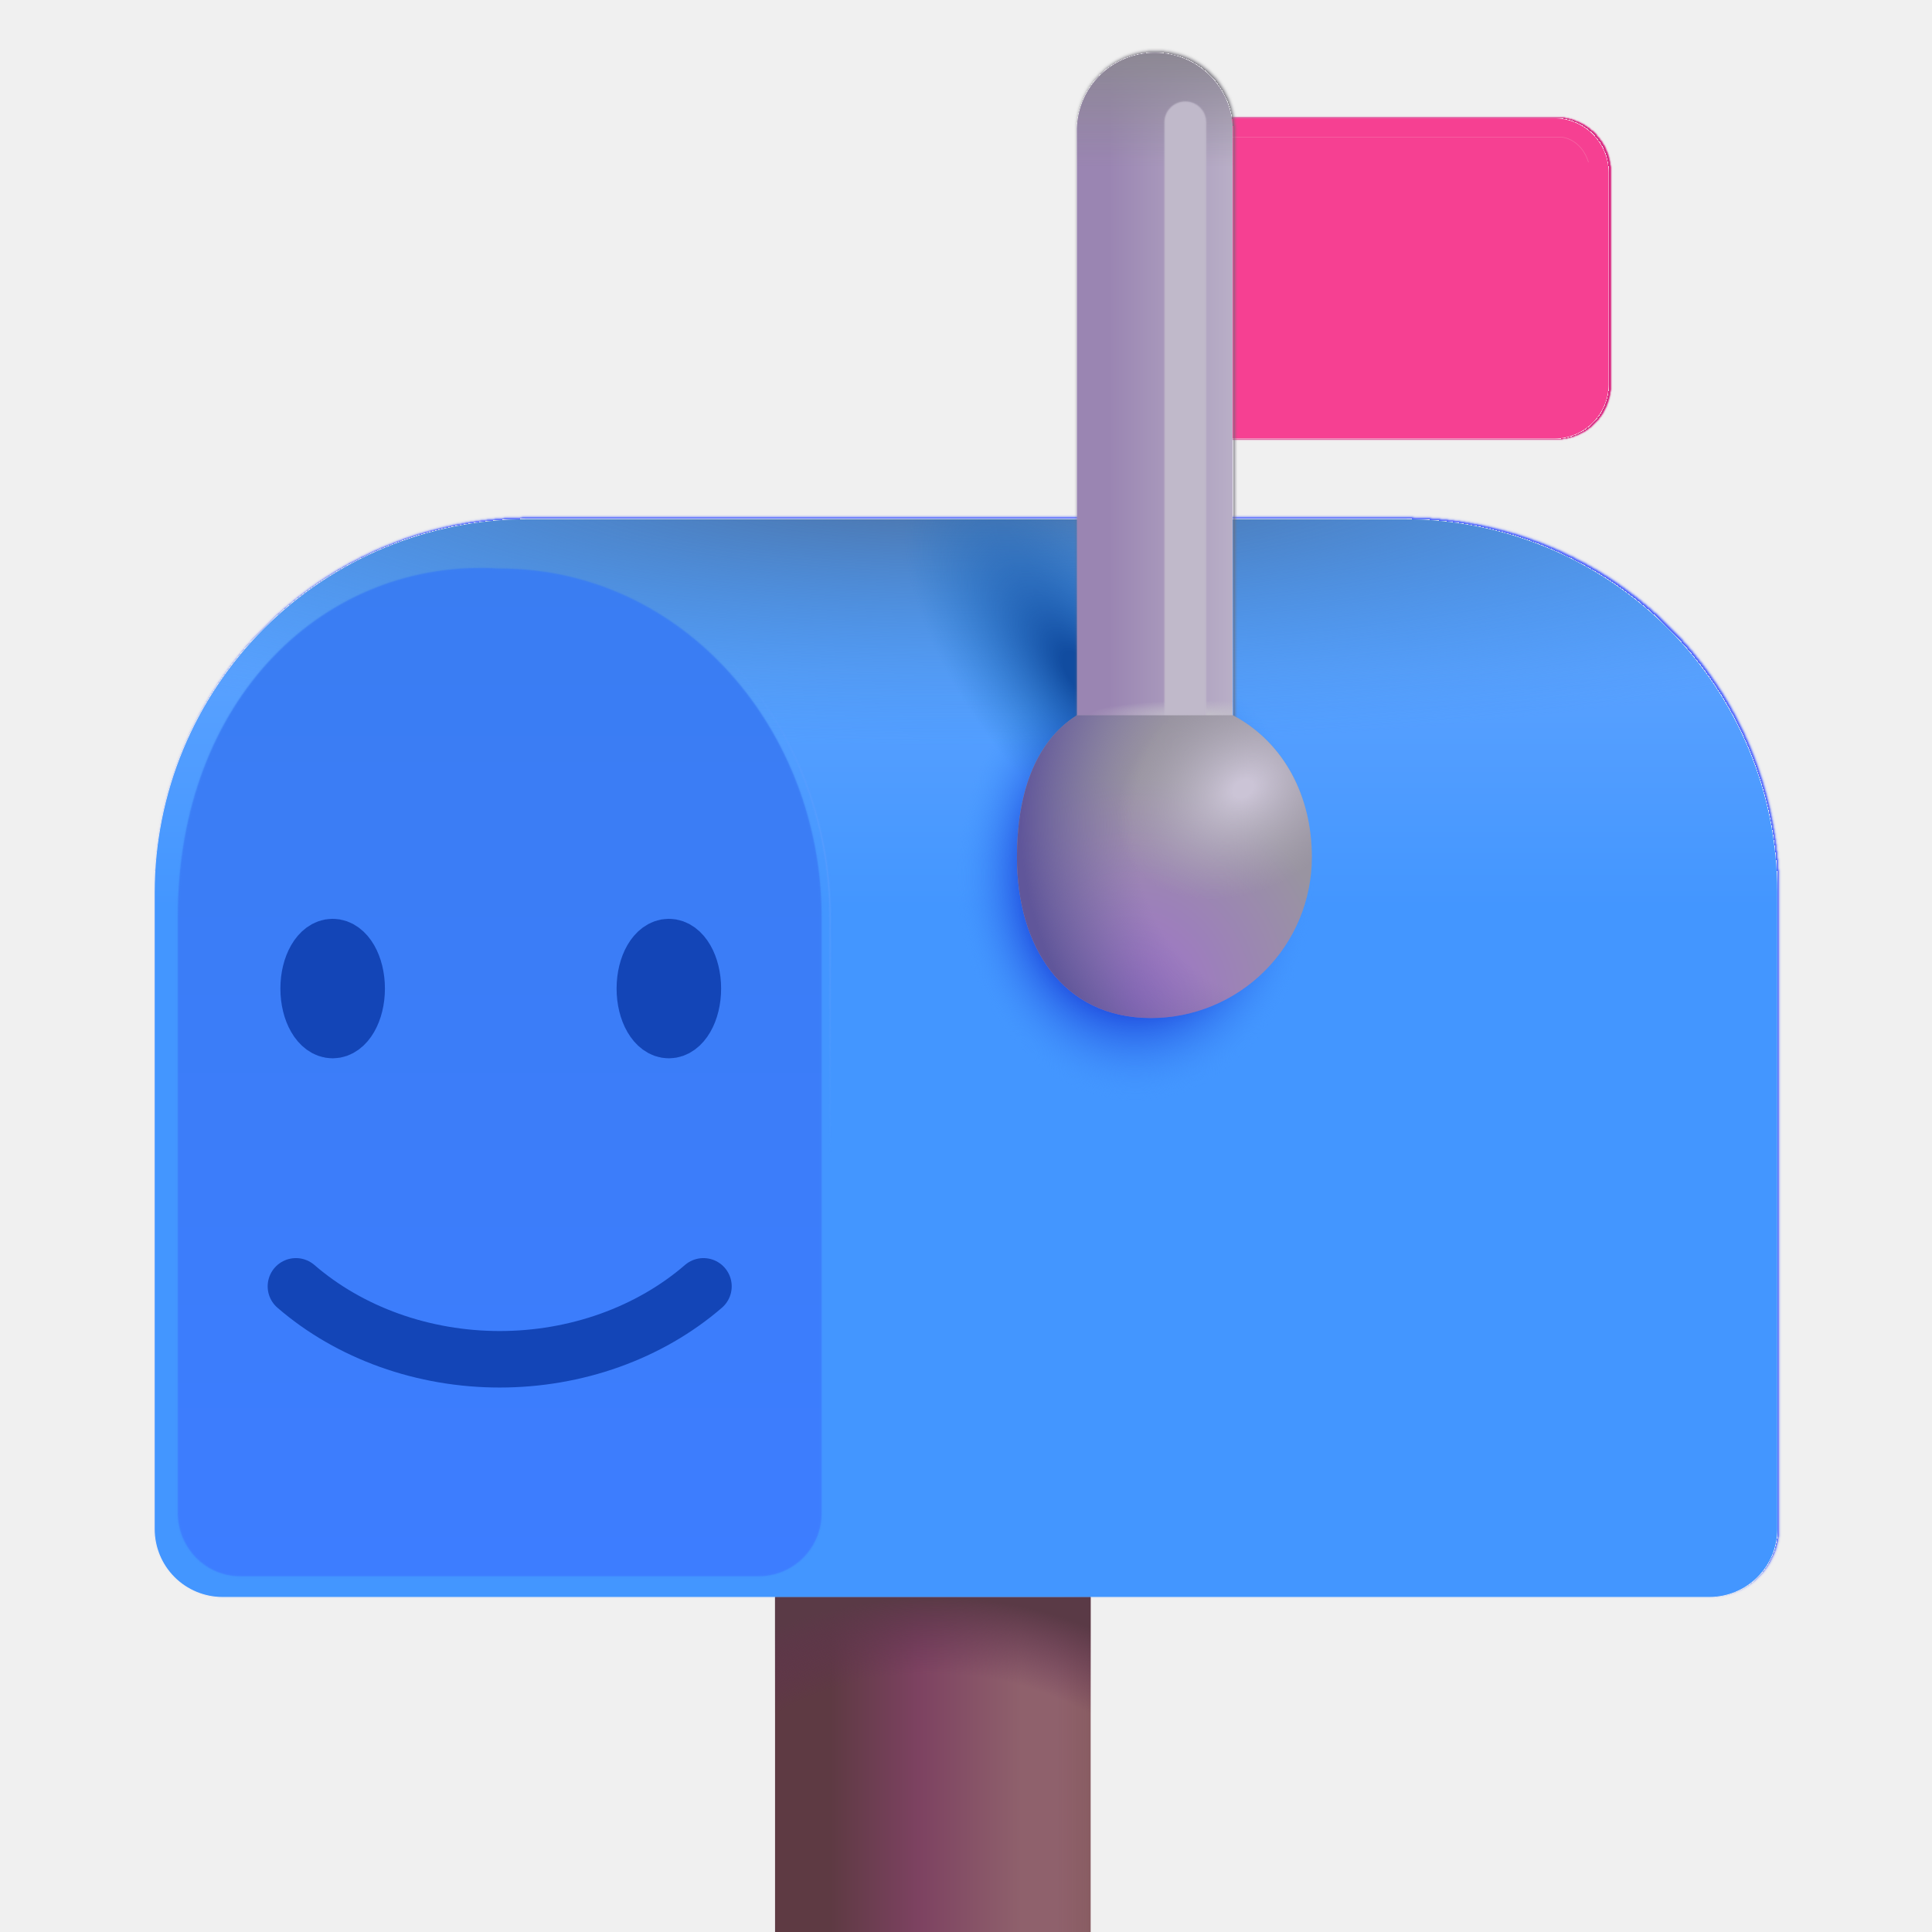
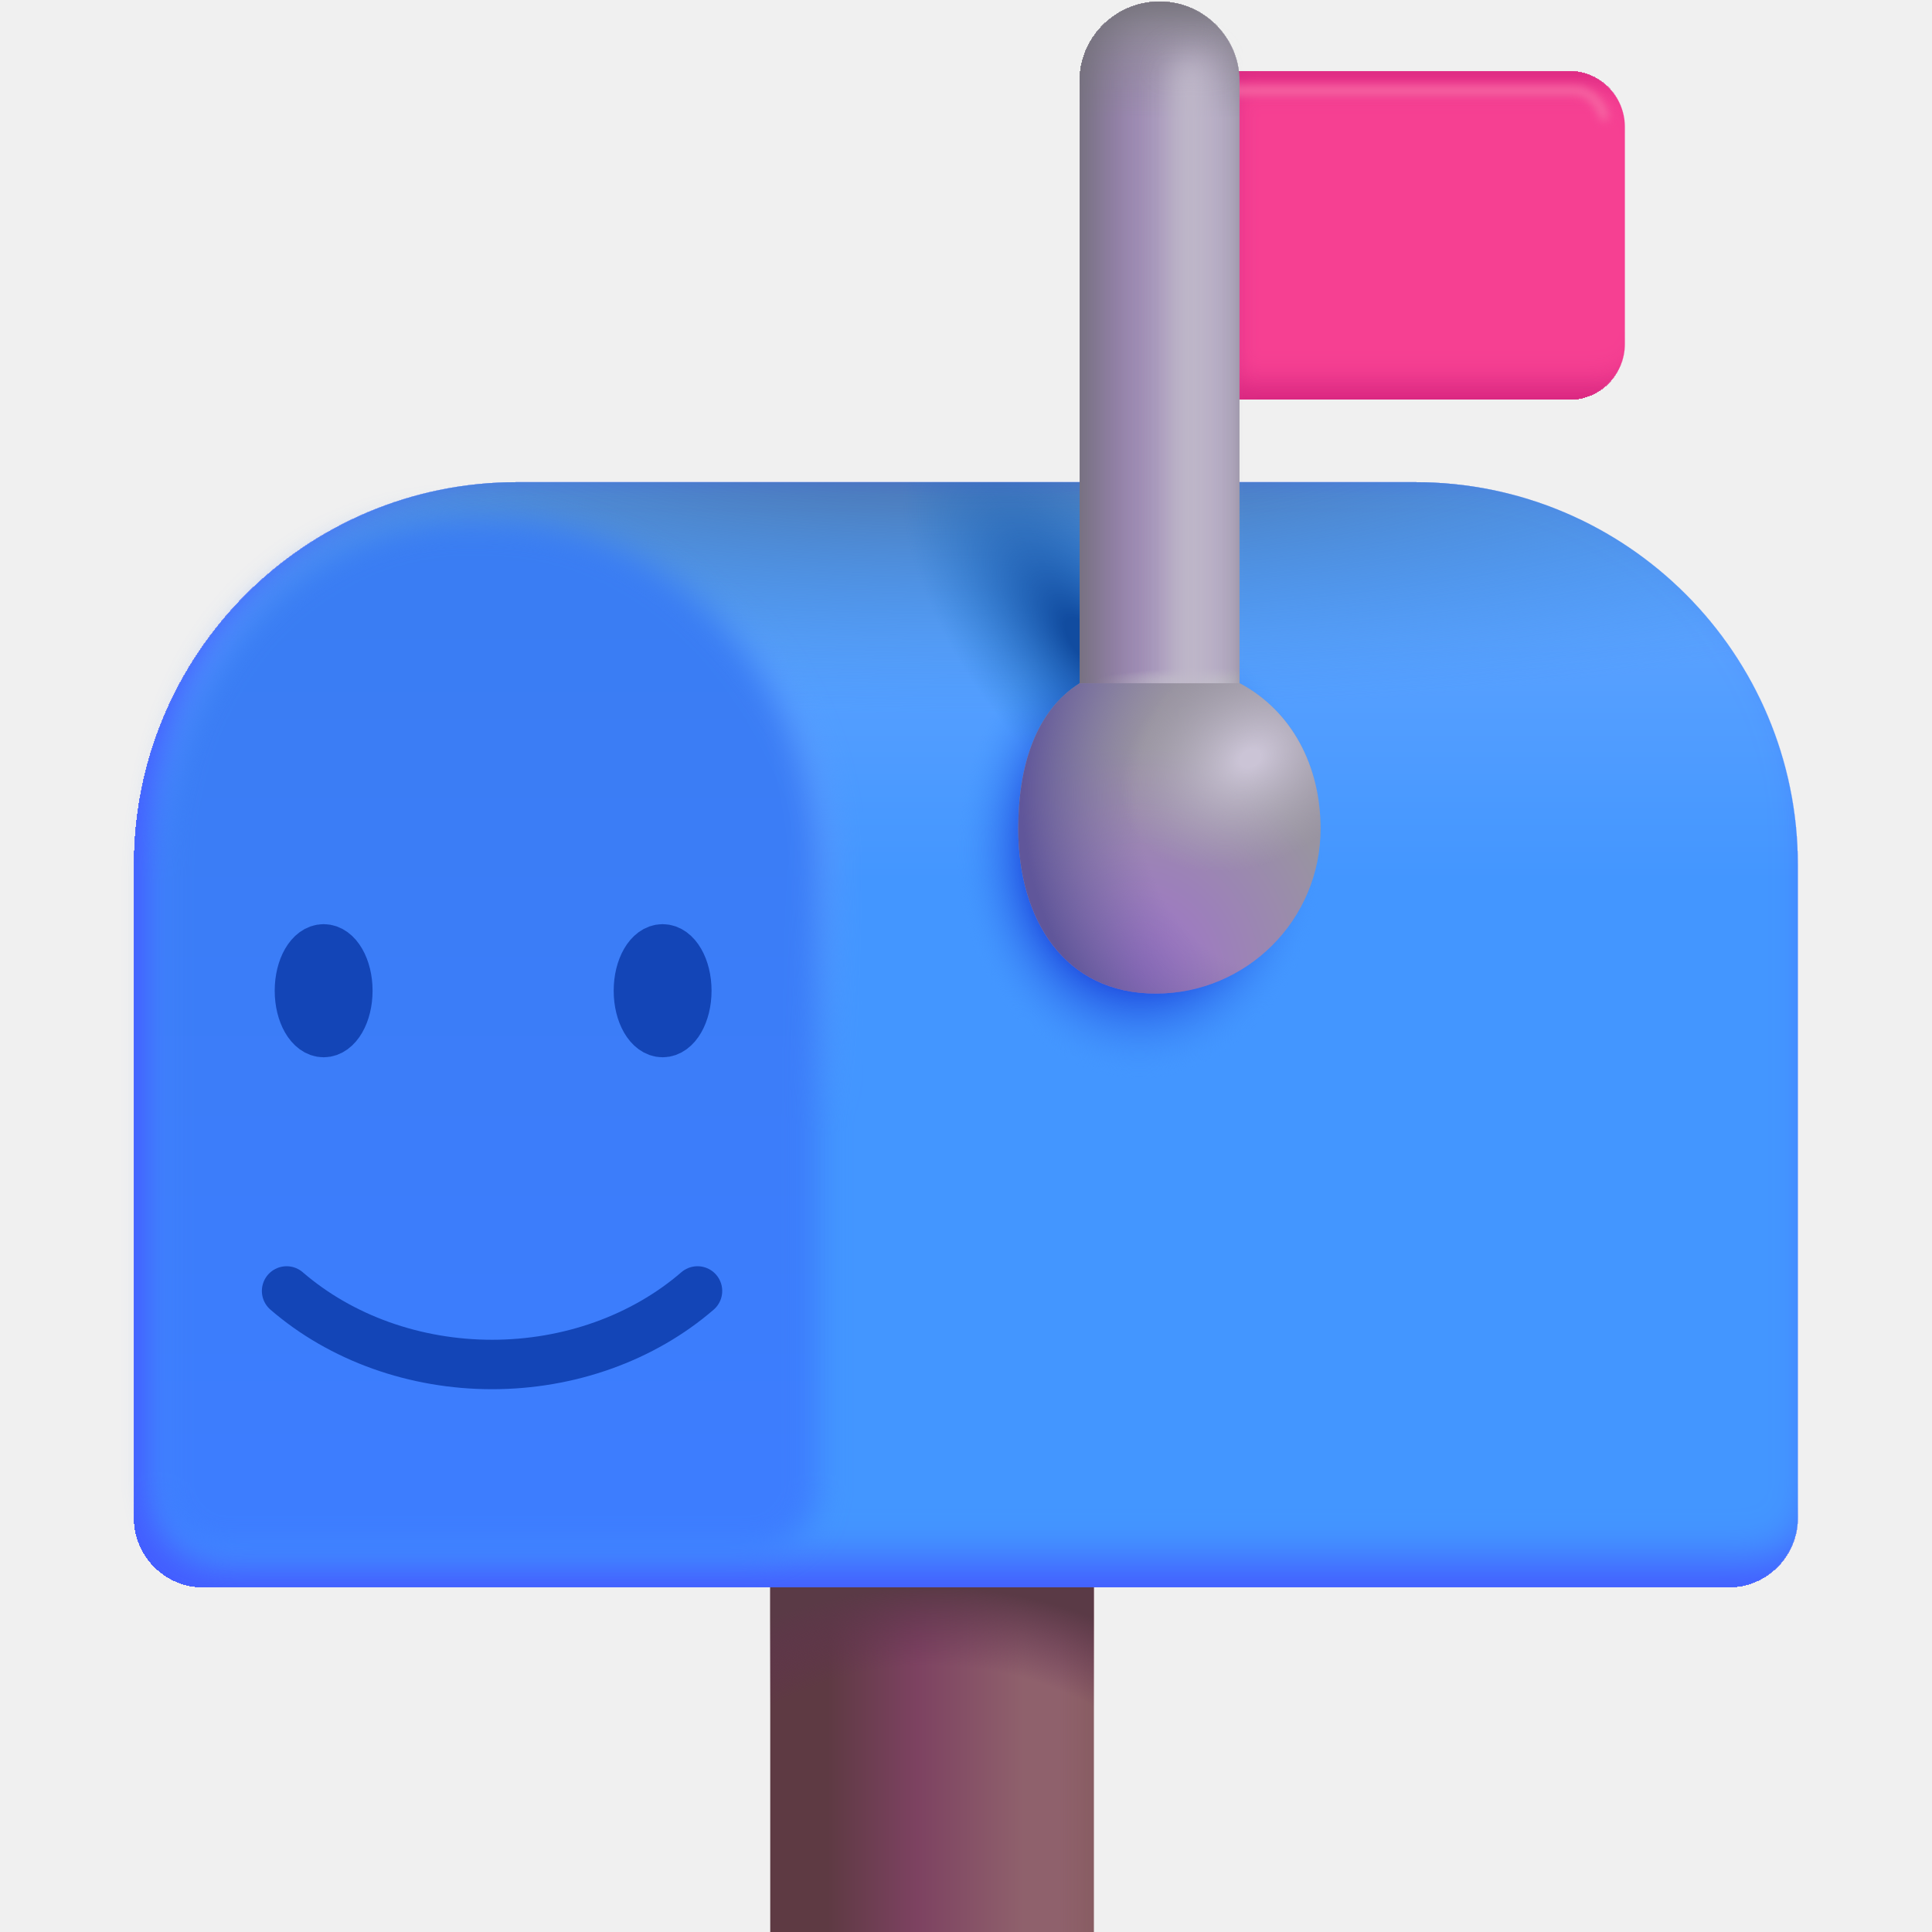
<svg xmlns="http://www.w3.org/2000/svg" width="512" height="512" viewBox="0 0 512 512" fill="none">
-   <g clip-path="url(#clip0_101_35)">
-     <path d="M205.397 423.196H289.016V512.336H205.397V423.196Z" fill="url(#paint0_linear_101_35)" />
-     <path d="M205.397 423.196H289.016V512.336H205.397V423.196Z" fill="url(#paint1_linear_101_35)" />
-     <path d="M205.397 423.196H289.016V512.336H205.397V423.196Z" fill="url(#paint2_radial_101_35)" />
-     <g filter="url(#filter0_d_101_35)">
-       <path d="M41 236.501C41 210.27 51.42 185.113 69.968 166.565C88.516 148.017 113.673 137.596 139.904 137.596H372.096C398.327 137.596 423.483 148.017 442.031 166.565C460.58 185.113 471 210.27 471 236.501V405.231C471 410.001 469.105 414.575 465.733 417.947C462.36 421.319 457.786 423.214 453.017 423.214H58.983C54.213 423.214 49.639 421.319 46.267 417.947C42.895 414.575 41 410.001 41 405.231V236.501Z" fill="url(#paint3_linear_101_35)" />
-       <path d="M41 236.501C41 210.27 51.42 185.113 69.968 166.565C88.516 148.017 113.673 137.596 139.904 137.596H372.096C398.327 137.596 423.483 148.017 442.031 166.565C460.58 185.113 471 210.27 471 236.501V405.231C471 410.001 469.105 414.575 465.733 417.947C462.36 421.319 457.786 423.214 453.017 423.214H58.983C54.213 423.214 49.639 421.319 46.267 417.947C42.895 414.575 41 410.001 41 405.231V236.501Z" fill="url(#paint4_radial_101_35)" />
-       <path d="M41 236.501C41 210.27 51.42 185.113 69.968 166.565C88.516 148.017 113.673 137.596 139.904 137.596H372.096C398.327 137.596 423.483 148.017 442.031 166.565C460.58 185.113 471 210.27 471 236.501V405.231C471 410.001 469.105 414.575 465.733 417.947C462.36 421.319 457.786 423.214 453.017 423.214H58.983C54.213 423.214 49.639 421.319 46.267 417.947C42.895 414.575 41 410.001 41 405.231V236.501Z" fill="url(#paint5_radial_101_35)" />
-       <path d="M41 236.501C41 210.27 51.42 185.113 69.968 166.565C88.516 148.017 113.673 137.596 139.904 137.596H372.096C398.327 137.596 423.483 148.017 442.031 166.565C460.58 185.113 471 210.27 471 236.501V405.231C471 410.001 469.105 414.575 465.733 417.947C462.36 421.319 457.786 423.214 453.017 423.214H58.983C54.213 423.214 49.639 421.319 46.267 417.947C42.895 414.575 41 410.001 41 405.231V236.501Z" fill="url(#paint6_radial_101_35)" />
-     </g>
-     <g filter="url(#filter1_dd_101_35)">
-       <path d="M315.163 31.355H411.909C415.724 31.355 419.384 32.871 422.081 35.569C424.779 38.267 426.295 41.926 426.295 45.741V101.847C426.295 105.662 424.779 109.321 422.081 112.019C419.384 114.717 415.724 116.233 411.909 116.233H315.163V31.355Z" fill="#F64092" />
-     </g>
-     <g filter="url(#filter2_f_101_35)">
-       <path d="M318.256 36.354H413.797C415.524 36.444 419.372 37.901 420.954 42.954" stroke="#F667A3" stroke-width="0.15" stroke-linecap="round" />
-     </g>
-     <g filter="url(#filter3_d_101_35)">
-       <path d="M285.383 34.053C285.542 28.68 287.787 23.582 291.643 19.838C295.499 16.094 300.662 14 306.036 14C311.411 14 316.574 16.094 320.429 19.838C324.285 23.582 326.531 28.68 326.689 34.053V206.973H285.383V34.053Z" fill="url(#paint7_linear_101_35)" />
-       <path d="M285.383 34.053C285.542 28.68 287.787 23.582 291.643 19.838C295.499 16.094 300.662 14 306.036 14C311.411 14 316.574 16.094 320.429 19.838C324.285 23.582 326.531 28.68 326.689 34.053V206.973H285.383V34.053Z" fill="url(#paint8_linear_101_35)" />
-       <path d="M285.383 34.053C285.542 28.68 287.787 23.582 291.643 19.838C295.499 16.094 300.662 14 306.036 14C311.411 14 316.574 16.094 320.429 19.838C324.285 23.582 326.531 28.68 326.689 34.053V206.973H285.383V34.053Z" fill="url(#paint9_radial_101_35)" />
-     </g>
-     <g filter="url(#filter4_f_101_35)">
-       <path d="M319.659 32.416C319.659 29.357 317.179 26.877 314.12 26.877C311.061 26.877 308.582 29.357 308.582 32.416V198.503C308.582 201.562 311.061 204.042 314.12 204.042C317.179 204.042 319.659 201.562 319.659 198.503V32.416Z" fill="#C0B9CA" />
-     </g>
-     <path d="M285.384 189.566C274.037 196.723 269.505 210.875 269.505 227.168C269.505 250.707 281.517 269.786 305.038 269.786C316.342 269.786 327.182 265.296 335.175 257.304C343.167 249.311 347.657 238.471 347.657 227.168C347.657 210.875 340.194 196.723 326.761 189.566H285.384Z" fill="url(#paint10_radial_101_35)" />
-     <path d="M285.384 189.566C274.037 196.723 269.505 210.875 269.505 227.168C269.505 250.707 281.517 269.786 305.038 269.786C316.342 269.786 327.182 265.296 335.175 257.304C343.167 249.311 347.657 238.471 347.657 227.168C347.657 210.875 340.194 196.723 326.761 189.566H285.384Z" fill="url(#paint11_radial_101_35)" />
-     <path d="M285.384 189.566C274.037 196.723 269.505 210.875 269.505 227.168C269.505 250.707 281.517 269.786 305.038 269.786C316.342 269.786 327.182 265.296 335.175 257.304C343.167 249.311 347.657 238.471 347.657 227.168C347.657 210.875 340.194 196.723 326.761 189.566H285.384Z" fill="url(#paint12_radial_101_35)" />
-     <g filter="url(#filter5_f_101_35)">
-       <path d="M63.64 417.72H201.207C203.398 417.701 205.563 417.251 207.58 416.395C209.596 415.538 211.424 414.293 212.959 412.73C214.494 411.167 215.705 409.316 216.525 407.284C217.344 405.253 217.754 403.079 217.733 400.889V243.019C217.733 193.819 181.426 150.661 132.424 150.661C86.172 147.73 47.114 185.097 47.114 243.019V400.889C47.114 410.186 54.505 417.72 63.64 417.72Z" fill="url(#paint13_linear_101_35)" />
-       <path d="M63.64 419.968H201.207C211.601 419.968 219.981 411.39 219.981 400.889V243.019C219.981 192.848 182.937 148.449 132.495 148.431C84.77 145.428 44.866 184.072 44.866 243.019V400.889C44.866 411.39 53.228 419.968 63.64 419.968Z" stroke="url(#paint14_radial_101_35)" stroke-width="0.25" />
-     </g>
-     <path d="M94.522 261.981C94.522 268.051 91.671 272.978 88.158 272.978C84.645 272.978 81.793 268.051 81.793 261.981C81.793 255.91 84.645 250.983 88.158 250.983C91.671 250.983 94.522 255.91 94.522 261.981Z" stroke="#1345B7" stroke-width="14.974" stroke-linecap="round" stroke-linejoin="round" />
-     <path d="M183.618 261.981C183.618 268.051 180.767 272.978 177.254 272.978C173.741 272.978 170.89 268.051 170.89 261.981C170.89 255.91 173.741 250.983 177.254 250.983C180.767 250.983 183.618 255.91 183.618 261.981Z" stroke="#1345B7" stroke-width="14.974" stroke-linecap="round" stroke-linejoin="round" />
-     <path d="M186.423 340.896C179.331 347.023 170.913 351.884 161.647 355.2C152.382 358.516 142.451 360.223 132.422 360.223C122.394 360.223 112.463 358.516 103.198 355.2C93.932 351.884 85.513 347.023 78.422 340.896" stroke="#1345B7" stroke-width="14.974" stroke-linecap="round" stroke-linejoin="round" />
+   <path d="M204.122 420.619H289.866V512H204.122V420.619Z" fill="url(#paint0_linear_28103_444)" />
+   <path d="M204.122 420.619H289.866V512H204.122V420.619Z" fill="url(#paint1_linear_28103_444)" />
+   <path d="M204.122 420.619H289.866V512H204.122V420.619Z" fill="url(#paint2_radial_28103_444)" />
+   <g filter="url(#filter0_i_28103_444)">
+     <path d="M35.559 229.188C35.559 173.184 80.958 127.784 136.962 127.784H375.038C431.042 127.784 476.442 173.184 476.442 229.188V402.182C476.442 412.365 468.188 420.619 458.005 420.619H53.996C43.813 420.619 35.559 412.365 35.559 402.182V229.188Z" fill="url(#paint3_linear_28103_444)" />
+     <path d="M35.559 229.188C35.559 173.184 80.958 127.784 136.962 127.784H375.038C431.042 127.784 476.442 173.184 476.442 229.188V402.182C476.442 412.365 468.188 420.619 458.005 420.619H53.996C43.813 420.619 35.559 412.365 35.559 402.182V229.188Z" fill="url(#paint4_radial_28103_444)" />
+     <path d="M35.559 229.188C35.559 173.184 80.958 127.784 136.962 127.784H375.038C431.042 127.784 476.442 173.184 476.442 229.188V402.182C476.442 412.365 468.188 420.619 458.005 420.619H53.996C43.813 420.619 35.559 412.365 35.559 402.182V229.188Z" fill="url(#paint5_radial_28103_444)" />
+     <path d="M35.559 229.188C35.559 173.184 80.958 127.784 136.962 127.784H375.038C431.042 127.784 476.442 173.184 476.442 229.188V402.182C476.442 412.365 468.188 420.619 458.005 420.619H53.996C43.813 420.619 35.559 412.365 35.559 402.182V229.188Z" fill="url(#paint6_radial_28103_444)" />
  </g>
+   <g filter="url(#filter1_f_28103_444)">
+     <path d="M58.781 411.528H199.818C209.175 411.528 216.76 403.805 216.76 394.279V232.427C216.76 181.986 179.541 137.731 129.3 137.732C81.887 134.723 41.84 173.035 41.84 232.427V394.279C41.84 403.805 49.424 411.528 58.781 411.528Z" fill="url(#paint7_linear_28103_444)" />
+     <path d="M58.781 413.528H199.818C210.313 413.528 218.76 404.876 218.76 394.279V232.427C218.76 181.112 180.875 135.768 129.363 135.732C80.626 132.676 39.84 172.117 39.84 232.427V394.279C39.84 404.876 48.286 413.528 58.781 413.528Z" stroke="url(#paint8_radial_28103_444)" stroke-width="4" />
+   </g>
+   <g filter="url(#filter2_ii_28103_444)">
+     <path d="M316.666 18.878H415.852C423.998 18.878 430.601 25.482 430.601 33.628V91.128C430.601 99.274 423.998 105.878 415.852 105.878H316.666V18.878Z" fill="#F64092" />
+   </g>
+   <g filter="url(#filter3_f_28103_444)">
+     <path d="M319.835 23.992H417.782C419.558 24.088 423.514 25.576 425.128 30.762" stroke="#F667A3" stroke-width="2.4" stroke-linecap="round" />
+   </g>
+   <g filter="url(#filter4_i_28103_444)">
+     <path d="M286.121 21.619C286.121 9.923 295.603 0.441 307.299 0.441C318.996 0.441 328.478 9.923 328.478 21.619V198.927H286.121V21.619Z" fill="url(#paint9_linear_28103_444)" />
+     <path d="M286.121 21.619C286.121 9.923 295.603 0.441 307.299 0.441C318.996 0.441 328.478 9.923 328.478 21.619V198.927H286.121V21.619Z" fill="url(#paint10_linear_28103_444)" />
+     <path d="M286.121 21.619C286.121 9.923 295.603 0.441 307.299 0.441C318.996 0.441 328.478 9.923 328.478 21.619V198.927H286.121V21.619Z" fill="url(#paint11_radial_28103_444)" />
+   </g>
+   <g filter="url(#filter5_f_28103_444)">
+     <rect x="309.91" y="14.269" width="11.366" height="181.633" rx="5.683" fill="#C0B9CA" />
+   </g>
+   <path d="M286.13 181.066C274.49 188.414 269.854 202.928 269.854 219.633C269.854 243.756 282.163 263.312 306.287 263.312C330.411 263.312 349.966 243.756 349.966 219.633C349.966 202.928 342.327 188.414 328.55 181.066H286.13Z" fill="url(#paint12_radial_28103_444)" />
+   <path d="M286.13 181.066C274.49 188.414 269.854 202.928 269.854 219.633C269.854 243.756 282.163 263.312 306.287 263.312C330.411 263.312 349.966 243.756 349.966 219.633C349.966 202.928 342.327 188.414 328.55 181.066H286.13Z" fill="url(#paint13_radial_28103_444)" />
+   <path d="M286.13 181.066C274.49 188.414 269.854 202.928 269.854 219.633C269.854 243.756 282.163 263.312 306.287 263.312C330.411 263.312 349.966 243.756 349.966 219.633C349.966 202.928 342.327 188.414 328.55 181.066H286.13Z" fill="url(#paint14_radial_28103_444)" />
+   <path d="M92.184 262.55C92.184 268.671 89.31 273.638 85.768 273.638C82.226 273.638 79.351 268.671 79.351 262.55C79.351 256.429 82.226 251.461 85.768 251.461C89.31 251.461 92.184 256.429 92.184 262.55Z" stroke="#1345B7" stroke-width="13.102" stroke-linecap="round" stroke-linejoin="round" />
+   <path d="M182.017 262.55C182.017 268.671 179.142 273.638 175.6 273.638C172.058 273.638 169.184 268.671 169.184 262.55C169.184 256.429 172.058 251.461 175.6 251.461C179.142 251.461 182.017 256.429 182.017 262.55Z" stroke="#1345B7" stroke-width="13.102" stroke-linecap="round" stroke-linejoin="round" />
+   <path d="M184.845 342.117C177.695 348.295 169.206 353.196 159.864 356.54C150.522 359.883 140.51 361.604 130.398 361.604C120.286 361.604 110.274 359.883 100.932 356.54C91.59 353.196 83.102 348.295 75.951 342.117" stroke="#1345B7" stroke-width="13.102" stroke-linecap="round" stroke-linejoin="round" />
  <defs>
-     <filter id="filter0_d_101_35" x="40.65" y="136.446" width="431.5" height="287.118" filterUnits="userSpaceOnUse" color-interpolation-filters="sRGB">
-       <feFlood flood-opacity="0" result="BackgroundImageFix" />
-       <feColorMatrix in="SourceAlpha" type="matrix" values="0 0 0 0 0 0 0 0 0 0 0 0 0 0 0 0 0 0 127 0" result="hardAlpha" />
-       <feOffset dx="0.4" dy="-0.4" />
-       <feGaussianBlur stdDeviation="0.375" />
-       <feComposite in2="hardAlpha" operator="out" />
-       <feColorMatrix type="matrix" values="0 0 0 0 0.263 0 0 0 0 0.357 0 0 0 0 1 0 0 0 1 0" />
-       <feBlend mode="normal" in2="BackgroundImageFix" result="effect1_dropShadow_101_35" />
-       <feBlend mode="normal" in="SourceGraphic" in2="effect1_dropShadow_101_35" result="shape" />
-     </filter>
-     <filter id="filter1_dd_101_35" x="315.163" y="30.605" width="112.132" height="86.278" filterUnits="userSpaceOnUse" color-interpolation-filters="sRGB">
-       <feFlood flood-opacity="0" result="BackgroundImageFix" />
-       <feColorMatrix in="SourceAlpha" type="matrix" values="0 0 0 0 0 0 0 0 0 0 0 0 0 0 0 0 0 0 127 0" result="hardAlpha" />
-       <feOffset dx="0.5" dy="-0.25" />
-       <feGaussianBlur stdDeviation="0.25" />
-       <feComposite in2="hardAlpha" operator="out" />
-       <feColorMatrix type="matrix" values="0 0 0 0 0.847 0 0 0 0 0.149 0 0 0 0 0.502 0 0 0 1 0" />
-       <feBlend mode="normal" in2="BackgroundImageFix" result="effect1_dropShadow_101_35" />
-       <feColorMatrix in="SourceAlpha" type="matrix" values="0 0 0 0 0 0 0 0 0 0 0 0 0 0 0 0 0 0 127 0" result="hardAlpha" />
-       <feOffset dx="0.5" dy="0.15" />
-       <feGaussianBlur stdDeviation="0.25" />
-       <feComposite in2="hardAlpha" operator="out" />
-       <feColorMatrix type="matrix" values="0 0 0 0 0.847 0 0 0 0 0.149 0 0 0 0 0.502 0 0 0 1 0" />
-       <feBlend mode="normal" in2="effect1_dropShadow_101_35" result="effect2_dropShadow_101_35" />
-       <feBlend mode="normal" in="SourceGraphic" in2="effect2_dropShadow_101_35" result="shape" />
-     </filter>
-     <filter id="filter2_f_101_35" x="318.031" y="36.129" width="103.149" height="7.05" filterUnits="userSpaceOnUse" color-interpolation-filters="sRGB">
+     <filter id="filter0_i_28103_444" x="35.559" y="121.384" width="447.283" height="299.235" filterUnits="userSpaceOnUse" color-interpolation-filters="sRGB">
      <feFlood flood-opacity="0" result="BackgroundImageFix" />
      <feBlend mode="normal" in="SourceGraphic" in2="BackgroundImageFix" result="shape" />
-       <feGaussianBlur stdDeviation="0.075" result="effect1_foregroundBlur_101_35" />
+       <feColorMatrix in="SourceAlpha" type="matrix" values="0 0 0 0 0 0 0 0 0 0 0 0 0 0 0 0 0 0 127 0" result="hardAlpha" />
+       <feOffset dx="6.4" dy="-6.4" />
+       <feGaussianBlur stdDeviation="6" />
+       <feComposite in2="hardAlpha" operator="arithmetic" k2="-1" k3="1" />
+       <feColorMatrix type="matrix" values="0 0 0 0 0.263 0 0 0 0 0.357 0 0 0 0 1 0 0 0 1 0" />
+       <feBlend mode="normal" in2="shape" result="effect1_innerShadow_28103_444" />
    </filter>
-     <filter id="filter3_d_101_35" x="284.833" y="12.85" width="43.006" height="194.673" filterUnits="userSpaceOnUse" color-interpolation-filters="sRGB">
-       <feFlood flood-opacity="0" result="BackgroundImageFix" />
-       <feColorMatrix in="SourceAlpha" type="matrix" values="0 0 0 0 0 0 0 0 0 0 0 0 0 0 0 0 0 0 127 0" result="hardAlpha" />
-       <feOffset dx="0.3" dy="-0.3" />
-       <feGaussianBlur stdDeviation="0.425" />
-       <feComposite in2="hardAlpha" operator="out" />
-       <feColorMatrix type="matrix" values="0 0 0 0 0.439 0 0 0 0 0.427 0 0 0 0 0.467 0 0 0 1 0" />
-       <feBlend mode="normal" in2="BackgroundImageFix" result="effect1_dropShadow_101_35" />
-       <feBlend mode="normal" in="SourceGraphic" in2="effect1_dropShadow_101_35" result="shape" />
-     </filter>
-     <filter id="filter4_f_101_35" x="308.082" y="26.377" width="12.077" height="178.165" filterUnits="userSpaceOnUse" color-interpolation-filters="sRGB">
+     <filter id="filter1_f_28103_444" x="29.84" y="125.565" width="198.92" height="297.963" filterUnits="userSpaceOnUse" color-interpolation-filters="sRGB">
      <feFlood flood-opacity="0" result="BackgroundImageFix" />
      <feBlend mode="normal" in="SourceGraphic" in2="BackgroundImageFix" result="shape" />
-       <feGaussianBlur stdDeviation="0.25" result="effect1_foregroundBlur_101_35" />
+       <feGaussianBlur stdDeviation="4" result="effect1_foregroundBlur_28103_444" />
    </filter>
-     <filter id="filter5_f_101_35" x="44.241" y="147.642" width="176.365" height="272.951" filterUnits="userSpaceOnUse" color-interpolation-filters="sRGB">
+     <filter id="filter2_ii_28103_444" x="316.666" y="14.878" width="121.935" height="93.4" filterUnits="userSpaceOnUse" color-interpolation-filters="sRGB">
      <feFlood flood-opacity="0" result="BackgroundImageFix" />
      <feBlend mode="normal" in="SourceGraphic" in2="BackgroundImageFix" result="shape" />
-       <feGaussianBlur stdDeviation="0.25" result="effect1_foregroundBlur_101_35" />
+       <feColorMatrix in="SourceAlpha" type="matrix" values="0 0 0 0 0 0 0 0 0 0 0 0 0 0 0 0 0 0 127 0" result="hardAlpha" />
+       <feOffset dx="8" dy="-4" />
+       <feGaussianBlur stdDeviation="4" />
+       <feComposite in2="hardAlpha" operator="arithmetic" k2="-1" k3="1" />
+       <feColorMatrix type="matrix" values="0 0 0 0 0.847 0 0 0 0 0.149 0 0 0 0 0.502 0 0 0 1 0" />
+       <feBlend mode="normal" in2="shape" result="effect1_innerShadow_28103_444" />
+       <feColorMatrix in="SourceAlpha" type="matrix" values="0 0 0 0 0 0 0 0 0 0 0 0 0 0 0 0 0 0 127 0" result="hardAlpha" />
+       <feOffset dx="8" dy="2.4" />
+       <feGaussianBlur stdDeviation="4" />
+       <feComposite in2="hardAlpha" operator="arithmetic" k2="-1" k3="1" />
+       <feColorMatrix type="matrix" values="0 0 0 0 0.847 0 0 0 0 0.149 0 0 0 0 0.502 0 0 0 1 0" />
+       <feBlend mode="normal" in2="effect1_innerShadow_28103_444" result="effect2_innerShadow_28103_444" />
    </filter>
-     <linearGradient id="paint0_linear_101_35" x1="270.782" y1="512.336" x2="205.397" y2="512.336" gradientUnits="userSpaceOnUse">
+     <filter id="filter3_f_28103_444" x="316.235" y="20.392" width="112.493" height="13.97" filterUnits="userSpaceOnUse" color-interpolation-filters="sRGB">
+       <feFlood flood-opacity="0" result="BackgroundImageFix" />
+       <feBlend mode="normal" in="SourceGraphic" in2="BackgroundImageFix" result="shape" />
+       <feGaussianBlur stdDeviation="1.2" result="effect1_foregroundBlur_28103_444" />
+     </filter>
+     <filter id="filter4_i_28103_444" x="286.121" y="-4.359" width="47.156" height="203.286" filterUnits="userSpaceOnUse" color-interpolation-filters="sRGB">
+       <feFlood flood-opacity="0" result="BackgroundImageFix" />
+       <feBlend mode="normal" in="SourceGraphic" in2="BackgroundImageFix" result="shape" />
+       <feColorMatrix in="SourceAlpha" type="matrix" values="0 0 0 0 0 0 0 0 0 0 0 0 0 0 0 0 0 0 127 0" result="hardAlpha" />
+       <feOffset dx="4.8" dy="-4.8" />
+       <feGaussianBlur stdDeviation="6.8" />
+       <feComposite in2="hardAlpha" operator="arithmetic" k2="-1" k3="1" />
+       <feColorMatrix type="matrix" values="0 0 0 0 0.439 0 0 0 0 0.427 0 0 0 0 0.467 0 0 0 1 0" />
+       <feBlend mode="normal" in2="shape" result="effect1_innerShadow_28103_444" />
+     </filter>
+     <filter id="filter5_f_28103_444" x="301.91" y="6.269" width="27.366" height="197.633" filterUnits="userSpaceOnUse" color-interpolation-filters="sRGB">
+       <feFlood flood-opacity="0" result="BackgroundImageFix" />
+       <feBlend mode="normal" in="SourceGraphic" in2="BackgroundImageFix" result="shape" />
+       <feGaussianBlur stdDeviation="4" result="effect1_foregroundBlur_28103_444" />
+     </filter>
+     <linearGradient id="paint0_linear_28103_444" x1="271.15" y1="512" x2="204.122" y2="512" gradientUnits="userSpaceOnUse">
      <stop stop-color="#8F616C" />
      <stop offset="0.42" stop-color="#7D4261" />
      <stop offset="0.774" stop-color="#5E3A43" />
    </linearGradient>
-     <linearGradient id="paint1_linear_101_35" x1="293.817" y1="512.336" x2="280.33" y2="512.336" gradientUnits="userSpaceOnUse">
+     <linearGradient id="paint1_linear_28103_444" x1="294.772" y1="512" x2="280.945" y2="512" gradientUnits="userSpaceOnUse">
      <stop stop-color="#855A5D" />
      <stop offset="1" stop-color="#855A5D" stop-opacity="0" />
    </linearGradient>
-     <radialGradient id="paint2_radial_101_35" cx="0" cy="0" r="1" gradientUnits="userSpaceOnUse" gradientTransform="translate(247.207 512.336) rotate(-90) scale(89.1287 101.11)">
+     <radialGradient id="paint2_radial_28103_444" cx="0" cy="0" r="1" gradientUnits="userSpaceOnUse" gradientTransform="translate(246.994 512) rotate(-90) scale(91.3809 103.665)">
      <stop offset="0.772" stop-color="#632F53" stop-opacity="0" />
      <stop offset="1" stop-color="#5A3A46" />
    </radialGradient>
-     <linearGradient id="paint3_linear_101_35" x1="337.371" y1="423.214" x2="337.371" y2="177.194" gradientUnits="userSpaceOnUse">
+     <linearGradient id="paint3_linear_28103_444" x1="339.425" y1="420.619" x2="339.425" y2="168.391" gradientUnits="userSpaceOnUse">
      <stop offset="0.743" stop-color="#4396FF" />
      <stop offset="1" stop-color="#59A1FF" />
    </linearGradient>
-     <radialGradient id="paint4_radial_101_35" cx="0" cy="0" r="1" gradientUnits="userSpaceOnUse" gradientTransform="translate(256 124.379) rotate(90) scale(73.0543 338.976)">
+     <radialGradient id="paint4_radial_28103_444" cx="0" cy="0" r="1" gradientUnits="userSpaceOnUse" gradientTransform="translate(256 114.232) rotate(90) scale(74.9003 347.54)">
      <stop offset="0.062" stop-color="#4D70A0" />
      <stop offset="1" stop-color="#3D93EB" stop-opacity="0" />
    </radialGradient>
-     <radialGradient id="paint5_radial_101_35" cx="0" cy="0" r="1" gradientUnits="userSpaceOnUse" gradientTransform="translate(300.848 232.275) rotate(90) scale(59.5673 47.4852)">
+     <radialGradient id="paint5_radial_28103_444" cx="0" cy="0" r="1" gradientUnits="userSpaceOnUse" gradientTransform="translate(301.974 224.854) rotate(90) scale(61.0725 48.6851)">
      <stop offset="0.613" stop-color="#2356E3" />
      <stop offset="1" stop-color="#4398FF" stop-opacity="0" />
    </radialGradient>
-     <radialGradient id="paint6_radial_101_35" cx="0" cy="0" r="1" gradientUnits="userSpaceOnUse" gradientTransform="translate(286.809 178.872) rotate(-127.25) scale(67.7733 29.8739)">
+     <radialGradient id="paint6_radial_28103_444" cx="0" cy="0" r="1" gradientUnits="userSpaceOnUse" gradientTransform="translate(287.57 170.119) rotate(-127.25) scale(69.4859 30.6288)">
      <stop offset="0.112" stop-color="#114CA0" />
      <stop offset="1" stop-color="#2476C7" stop-opacity="0" />
    </radialGradient>
-     <linearGradient id="paint7_linear_101_35" x1="293.817" y1="129.99" x2="326.689" y2="129.99" gradientUnits="userSpaceOnUse">
+     <linearGradient id="paint7_linear_28103_444" x1="129.3" y1="137.731" x2="129.3" y2="411.528" gradientUnits="userSpaceOnUse">
+       <stop stop-color="#3A7DF2" />
+       <stop offset="1" stop-color="#3D7DFF" />
+     </linearGradient>
+     <radialGradient id="paint8_radial_28103_444" cx="0" cy="0" r="1" gradientUnits="userSpaceOnUse" gradientTransform="translate(245.799 182.353) rotate(125.738) scale(173.612 58.3991)">
+       <stop offset="0.263" stop-color="#5C9DFF" />
+       <stop offset="1" stop-color="#5C9DFF" stop-opacity="0" />
+     </radialGradient>
+     <linearGradient id="paint9_linear_28103_444" x1="294.772" y1="119.994" x2="328.478" y2="119.994" gradientUnits="userSpaceOnUse">
      <stop stop-color="#9A85B2" />
      <stop offset="1" stop-color="#B9AFC7" />
    </linearGradient>
-     <linearGradient id="paint8_linear_101_35" x1="306.027" y1="13.39" x2="306.027" y2="44.015" gradientUnits="userSpaceOnUse">
+     <linearGradient id="paint10_linear_28103_444" x1="307.299" y1="0.441" x2="307.299" y2="31.842" gradientUnits="userSpaceOnUse">
      <stop stop-color="#8C8893" />
      <stop offset="1" stop-color="#8C8893" stop-opacity="0" />
    </linearGradient>
-     <radialGradient id="paint9_radial_101_35" cx="0" cy="0" r="1" gradientUnits="userSpaceOnUse" gradientTransform="translate(317.986 189.566) rotate(-90) scale(3.93369 29.5028)">
+     <radialGradient id="paint11_radial_28103_444" cx="0" cy="0" r="1" gradientUnits="userSpaceOnUse" gradientTransform="translate(319.547 181.066) rotate(-90) scale(4.03309 30.2482)">
      <stop offset="0.071" stop-color="#C3BFCA" />
      <stop offset="1" stop-color="#C3BFCA" stop-opacity="0" />
    </radialGradient>
-     <radialGradient id="paint10_radial_101_35" cx="0" cy="0" r="1" gradientUnits="userSpaceOnUse" gradientTransform="translate(300.003 265.992) rotate(-90) scale(60.1293 55.1415)">
+     <radialGradient id="paint12_radial_28103_444" cx="0" cy="0" r="1" gradientUnits="userSpaceOnUse" gradientTransform="translate(301.11 259.423) rotate(-90) scale(61.6487 56.5348)">
      <stop stop-color="#9F71CD" />
      <stop offset="1" stop-color="#9994A1" />
    </radialGradient>
-     <radialGradient id="paint11_radial_101_35" cx="0" cy="0" r="1" gradientUnits="userSpaceOnUse" gradientTransform="translate(336.526 222.151) rotate(169.651) scale(65.6937 78.5334)">
+     <radialGradient id="paint13_radial_28103_444" cx="0" cy="0" r="1" gradientUnits="userSpaceOnUse" gradientTransform="translate(338.56 214.483) rotate(169.651) scale(67.3536 80.5177)">
      <stop offset="0.548" stop-color="#73679F" stop-opacity="0" />
      <stop offset="1" stop-color="#60569A" />
    </radialGradient>
-     <radialGradient id="paint12_radial_101_35" cx="0" cy="0" r="1" gradientUnits="userSpaceOnUse" gradientTransform="translate(329.495 208.951) rotate(-31.195) scale(35.8036 26.6591)">
+     <radialGradient id="paint14_radial_28103_444" cx="0" cy="0" r="1" gradientUnits="userSpaceOnUse" gradientTransform="translate(331.358 200.944) rotate(-31.1951) scale(36.7082 27.3328)">
      <stop offset="0.079" stop-color="#CBC4D6" />
      <stop offset="1" stop-color="#AFABB5" stop-opacity="0" />
    </radialGradient>
-     <linearGradient id="paint13_linear_101_35" x1="132.424" y1="150.661" x2="132.424" y2="417.72" gradientUnits="userSpaceOnUse">
-       <stop stop-color="#3A7DF2" />
-       <stop offset="1" stop-color="#3D7DFF" />
-     </linearGradient>
-     <radialGradient id="paint14_radial_101_35" cx="0" cy="0" r="1" gradientUnits="userSpaceOnUse" gradientTransform="translate(246.047 194.18) rotate(125.738) scale(169.333 56.9599)">
-       <stop offset="0.263" stop-color="#5C9DFF" />
-       <stop offset="1" stop-color="#5C9DFF" stop-opacity="0" />
-     </radialGradient>
-     <clipPath id="clip0_101_35">
-       <rect width="512" height="512" fill="white" />
-     </clipPath>
  </defs>
</svg>
